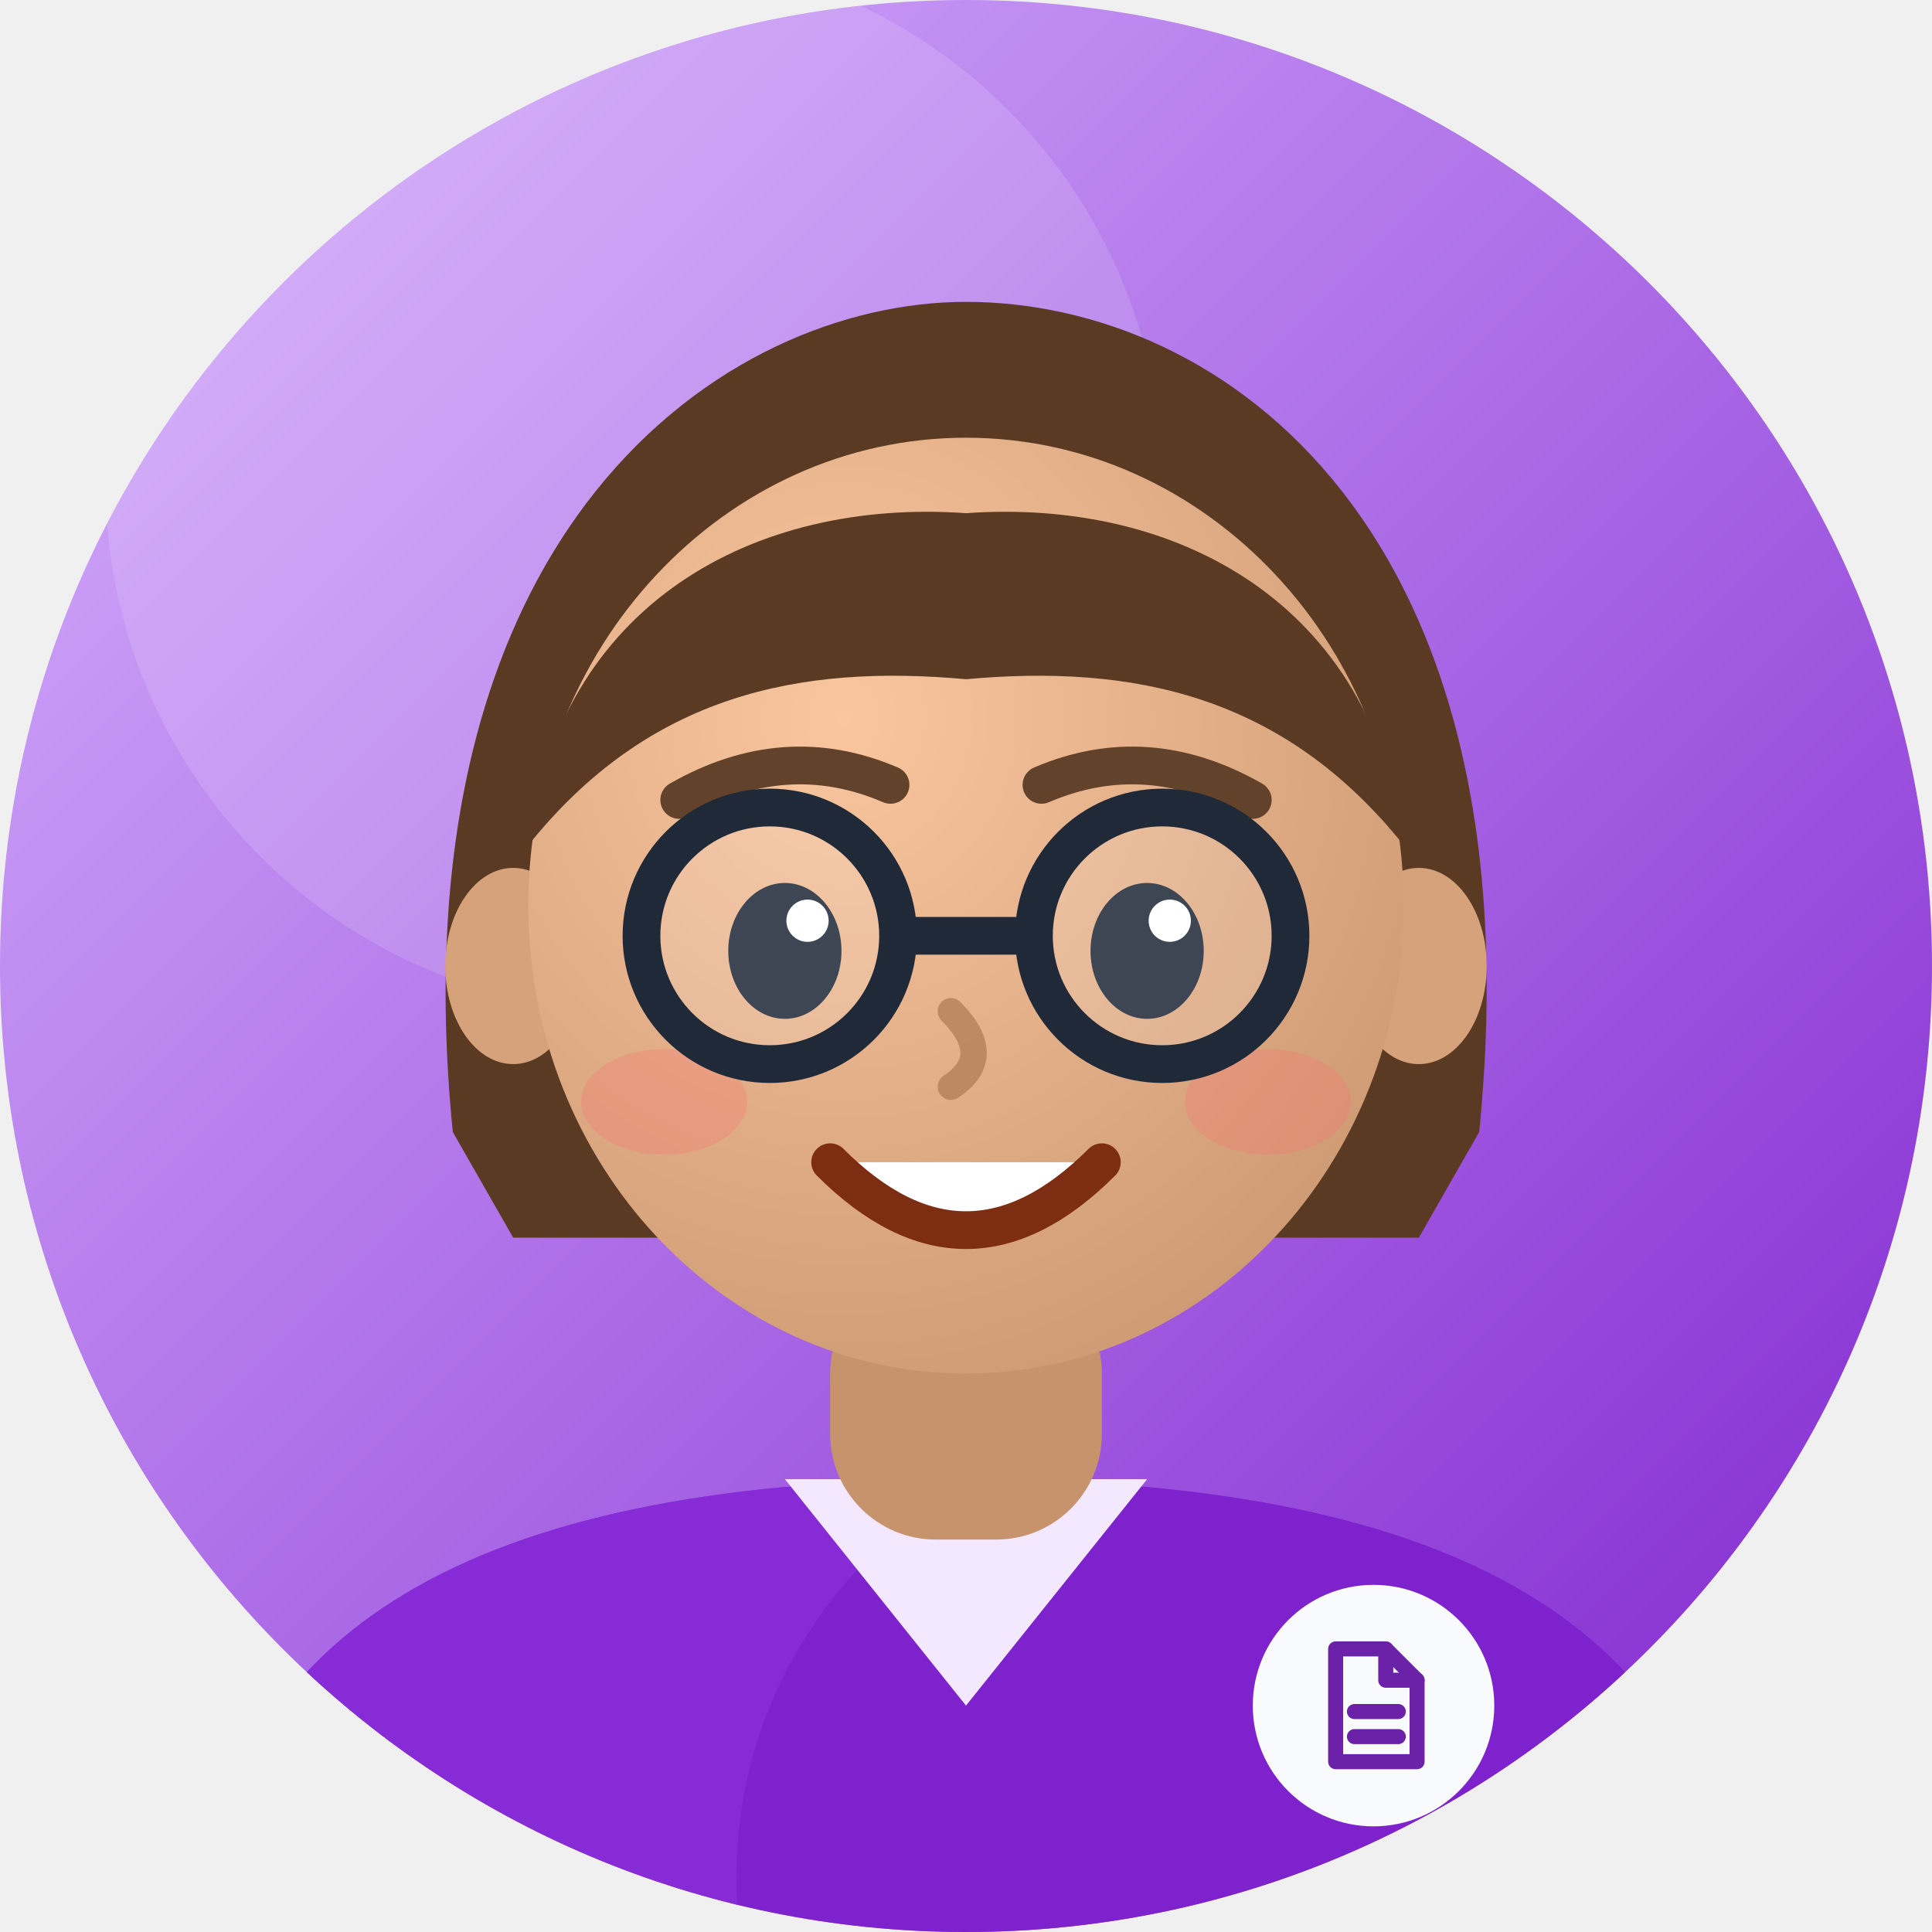
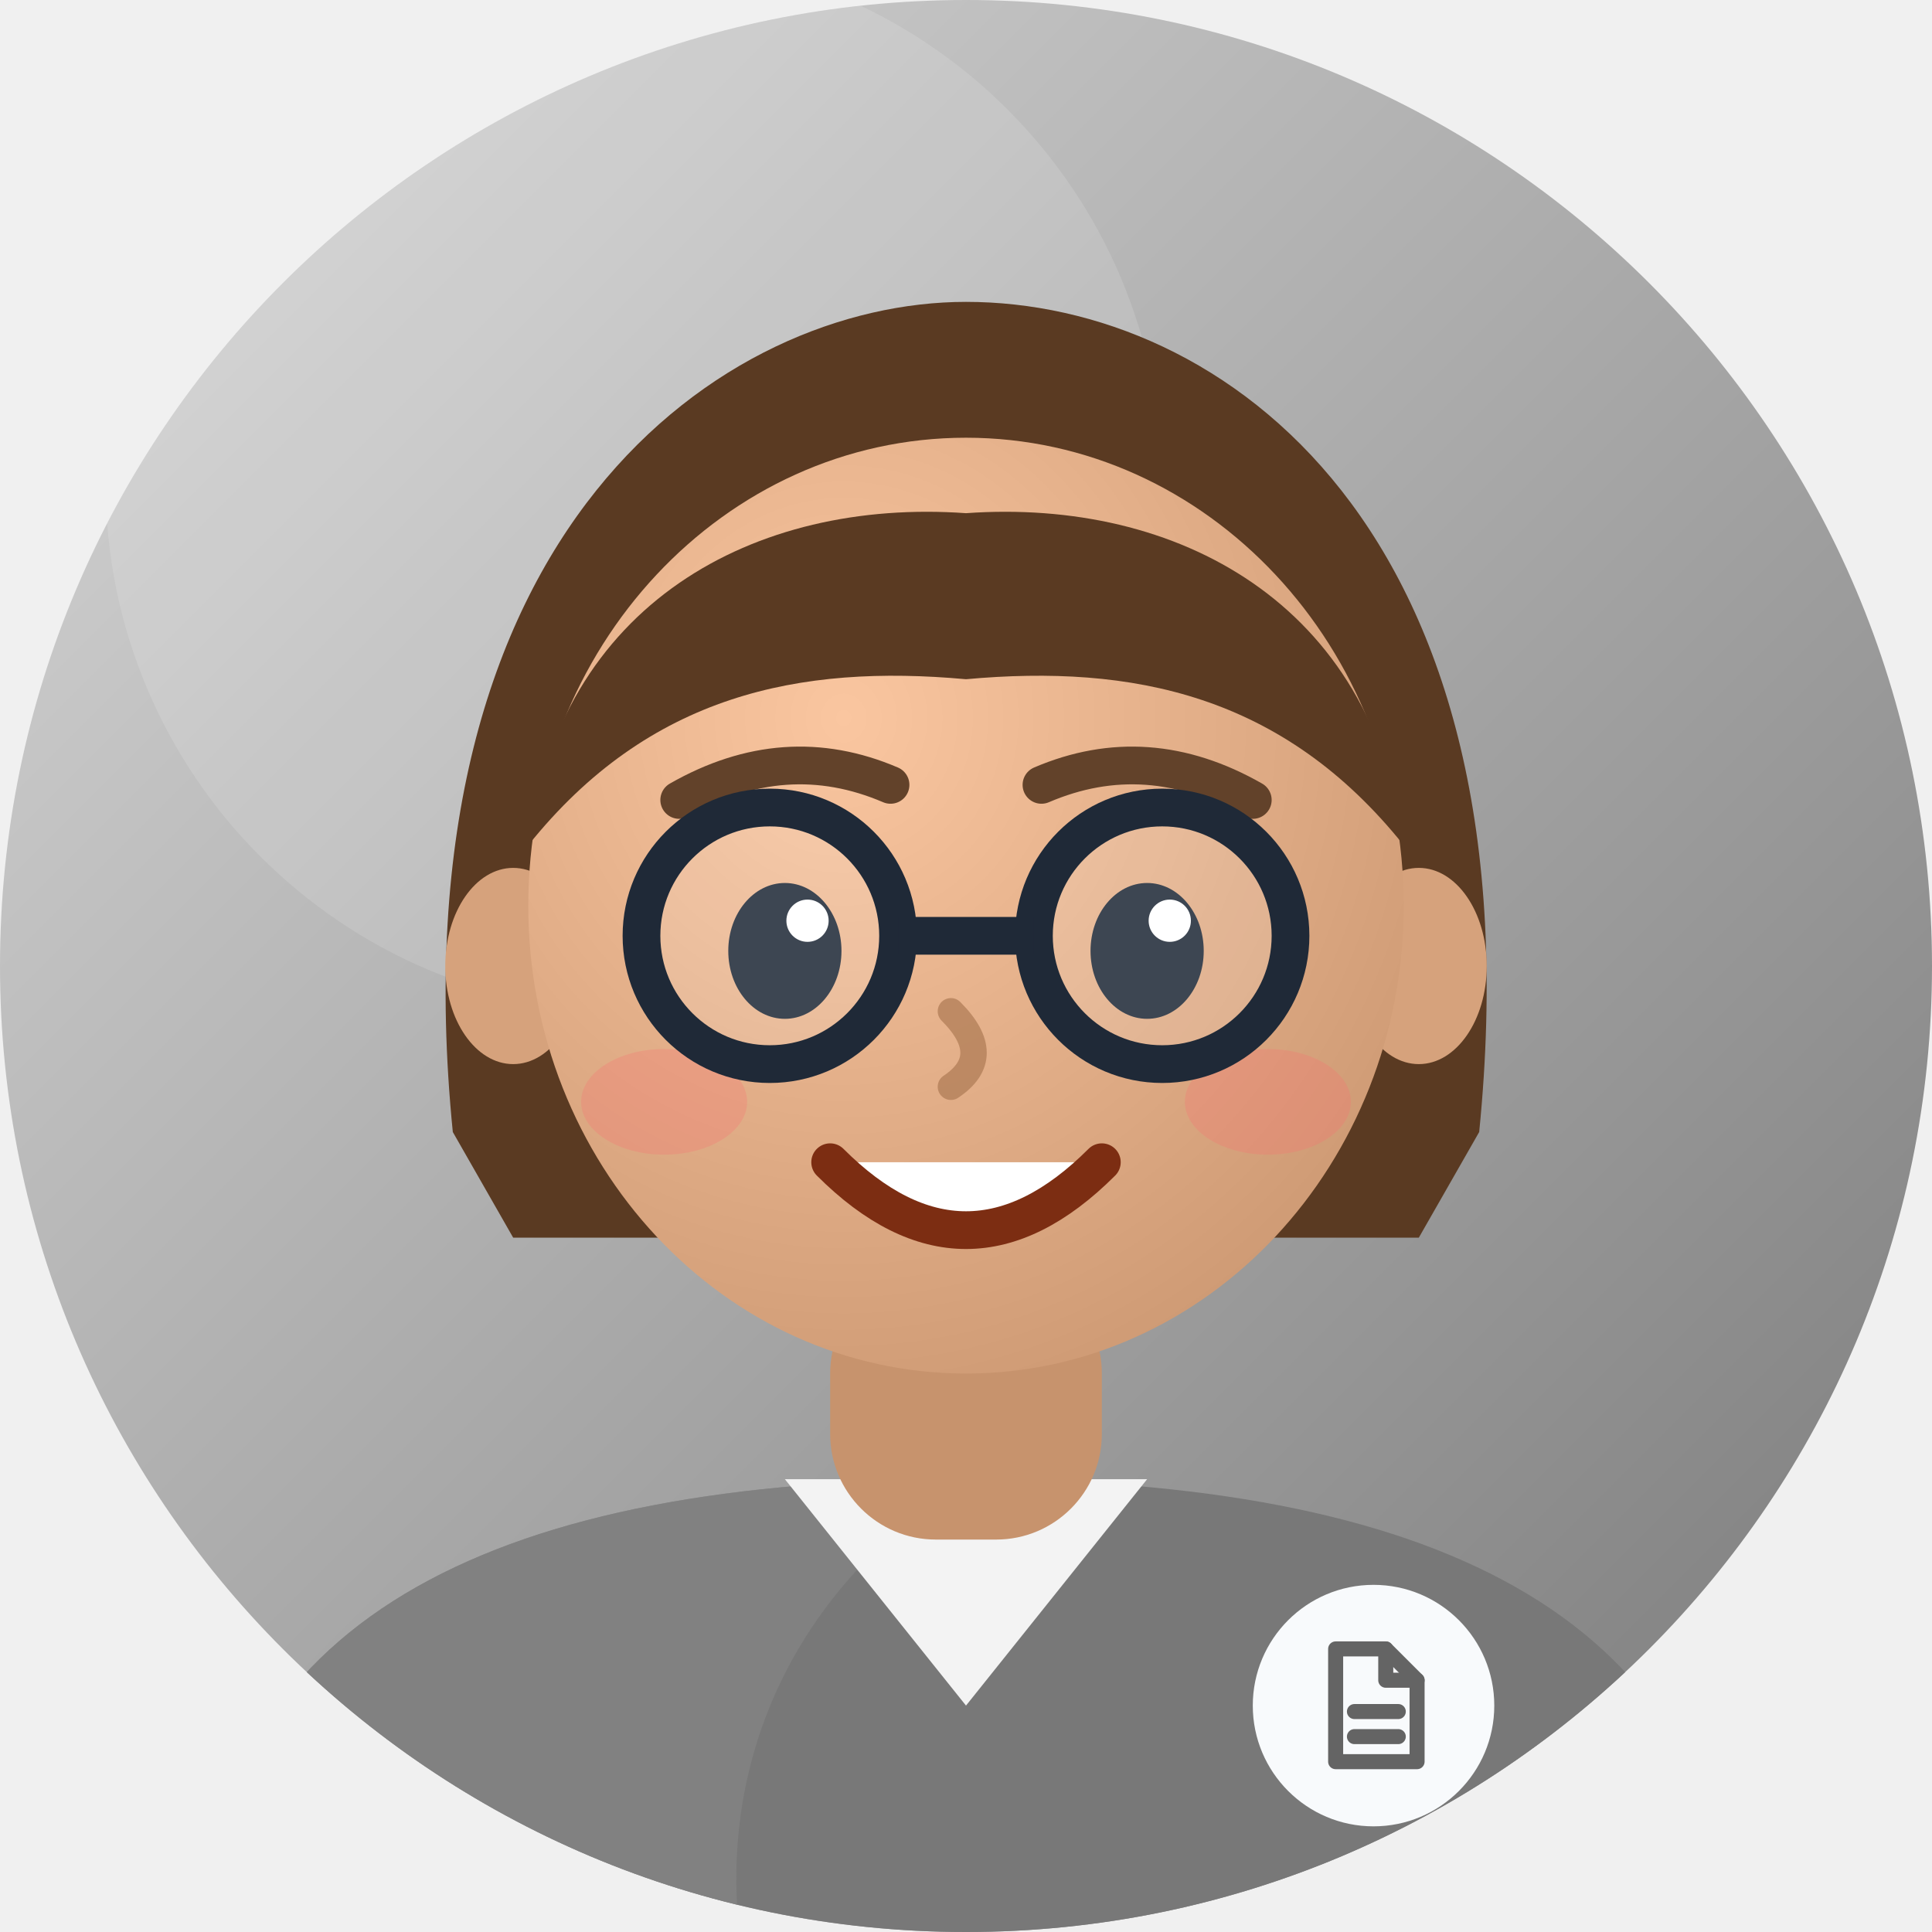
<svg xmlns="http://www.w3.org/2000/svg" viewBox="0 0 256 256" width="256" height="256" role="img" aria-label="doc">
  <defs>
    <linearGradient id="g-doc" x1="0" y1="0" x2="1" y2="1">
-       <stop offset="0" stop-color="#d8b4fe" />
-       <stop offset="1" stop-color="#7e22ce" />
+       <stop offset="0" stop-color="#d9d9d9" />
+       <stop offset="1" stop-color="#787878" />
    </linearGradient>
    <radialGradient id="f-doc" cx=".36" cy=".3" r=".8">
      <stop offset="0" stop-color="#fac6a0" />
      <stop offset="1" stop-color="#cc9872" />
    </radialGradient>
    <clipPath id="c-doc">
      <circle cx="128" cy="128" r="128" />
    </clipPath>
  </defs>
  <g clip-path="url(#c-doc)">
    <rect width="256" height="256" fill="url(#g-doc)" />
    <circle cx="84" cy="64" r="70" fill="#fff" opacity=".13" />
    <path d="M60 150 C52 70 96 40 128 40 C162 40 204 70 196 150 L188 164 L68 164 Z" fill="#5a3a22" />
-     <path d="M26 256 C30 214 66 196 128 196 C190 196 226 214 230 256 Z" fill="#7e22ce" />
-     <path d="M26 256 C30 214 66 196 128 196 C100 214 96 240 98 256 Z" fill="#9034e0" opacity=".5" />
-     <path d="M104 196 L128 226 L152 196 Z" fill="#f3e8ff" />
+     <path d="M26 256 C30 214 66 196 128 196 C190 196 226 214 230 256 Z" fill="#787878" />
+     <path d="M26 256 C30 214 66 196 128 196 C100 214 96 240 98 256 Z" fill="#8a8a8a" opacity=".5" />
+     <path d="M104 196 L128 226 L152 196 Z" fill="#f3f3f3" />
    <circle cx="182" cy="226" r="16" fill="#f8fafc" />
-     <g transform="translate(172 216) scale(.83)" fill="none" stroke="#6b21a8" stroke-width="2.4" stroke-linecap="round" stroke-linejoin="round">
+     <g transform="translate(172 216) scale(.83)" fill="none" stroke="#646464" stroke-width="2.4" stroke-linecap="round" stroke-linejoin="round">
      <path d="M6 3h8l5 5v13H6z" />
      <path d="M14 3v5h5M9 13h7M9 17h7" />
    </g>
    <rect x="110" y="168" width="36" height="36" rx="14" fill="#c7936d" />
    <ellipse cx="68" cy="128" rx="9" ry="13" fill="#d6a27c" />
    <ellipse cx="188" cy="128" rx="9" ry="13" fill="#d6a27c" />
    <ellipse cx="128" cy="120" rx="58" ry="62" fill="url(#f-doc)" />
    <path d="M70 112 C74 80 100 66 128 68 C156 66 182 80 186 112 C170 92 150 88 128 90 C106 88 86 92 70 112 Z" fill="#5a3a22" />
    <g stroke="#62422a" stroke-width="5" stroke-linecap="round" fill="none">
      <path d="M90 106 Q104 98 118 104" />
      <path d="M138 104 Q152 98 166 106" />
    </g>
    <g fill="#1f2937">
      <ellipse cx="104" cy="126" rx="7.5" ry="9" />
      <ellipse cx="152" cy="126" rx="7.5" ry="9" />
    </g>
    <g fill="#fff">
      <circle cx="107" cy="122" r="2.8" />
      <circle cx="155" cy="122" r="2.8" />
    </g>
    <ellipse cx="88" cy="146" rx="11" ry="7" fill="#f87171" opacity=".28" />
    <ellipse cx="168" cy="146" rx="11" ry="7" fill="#f87171" opacity=".28" />
    <path d="M126 134 Q132 140 126 144" stroke="#ad7953" stroke-width="3.5" fill="none" stroke-linecap="round" opacity=".7" />
    <path d="M110 154 Q128 172 146 154" stroke="#7c2d12" stroke-width="5" fill="#fff" stroke-linecap="round" stroke-linejoin="round" />
    <g fill="#ffffff22" stroke="#1f2937" stroke-width="5">
      <circle cx="102" cy="124" r="17" />
      <circle cx="154" cy="124" r="17" />
    </g>
    <path d="M119 124 L137 124" stroke="#1f2937" stroke-width="5" />
  </g>
</svg>
